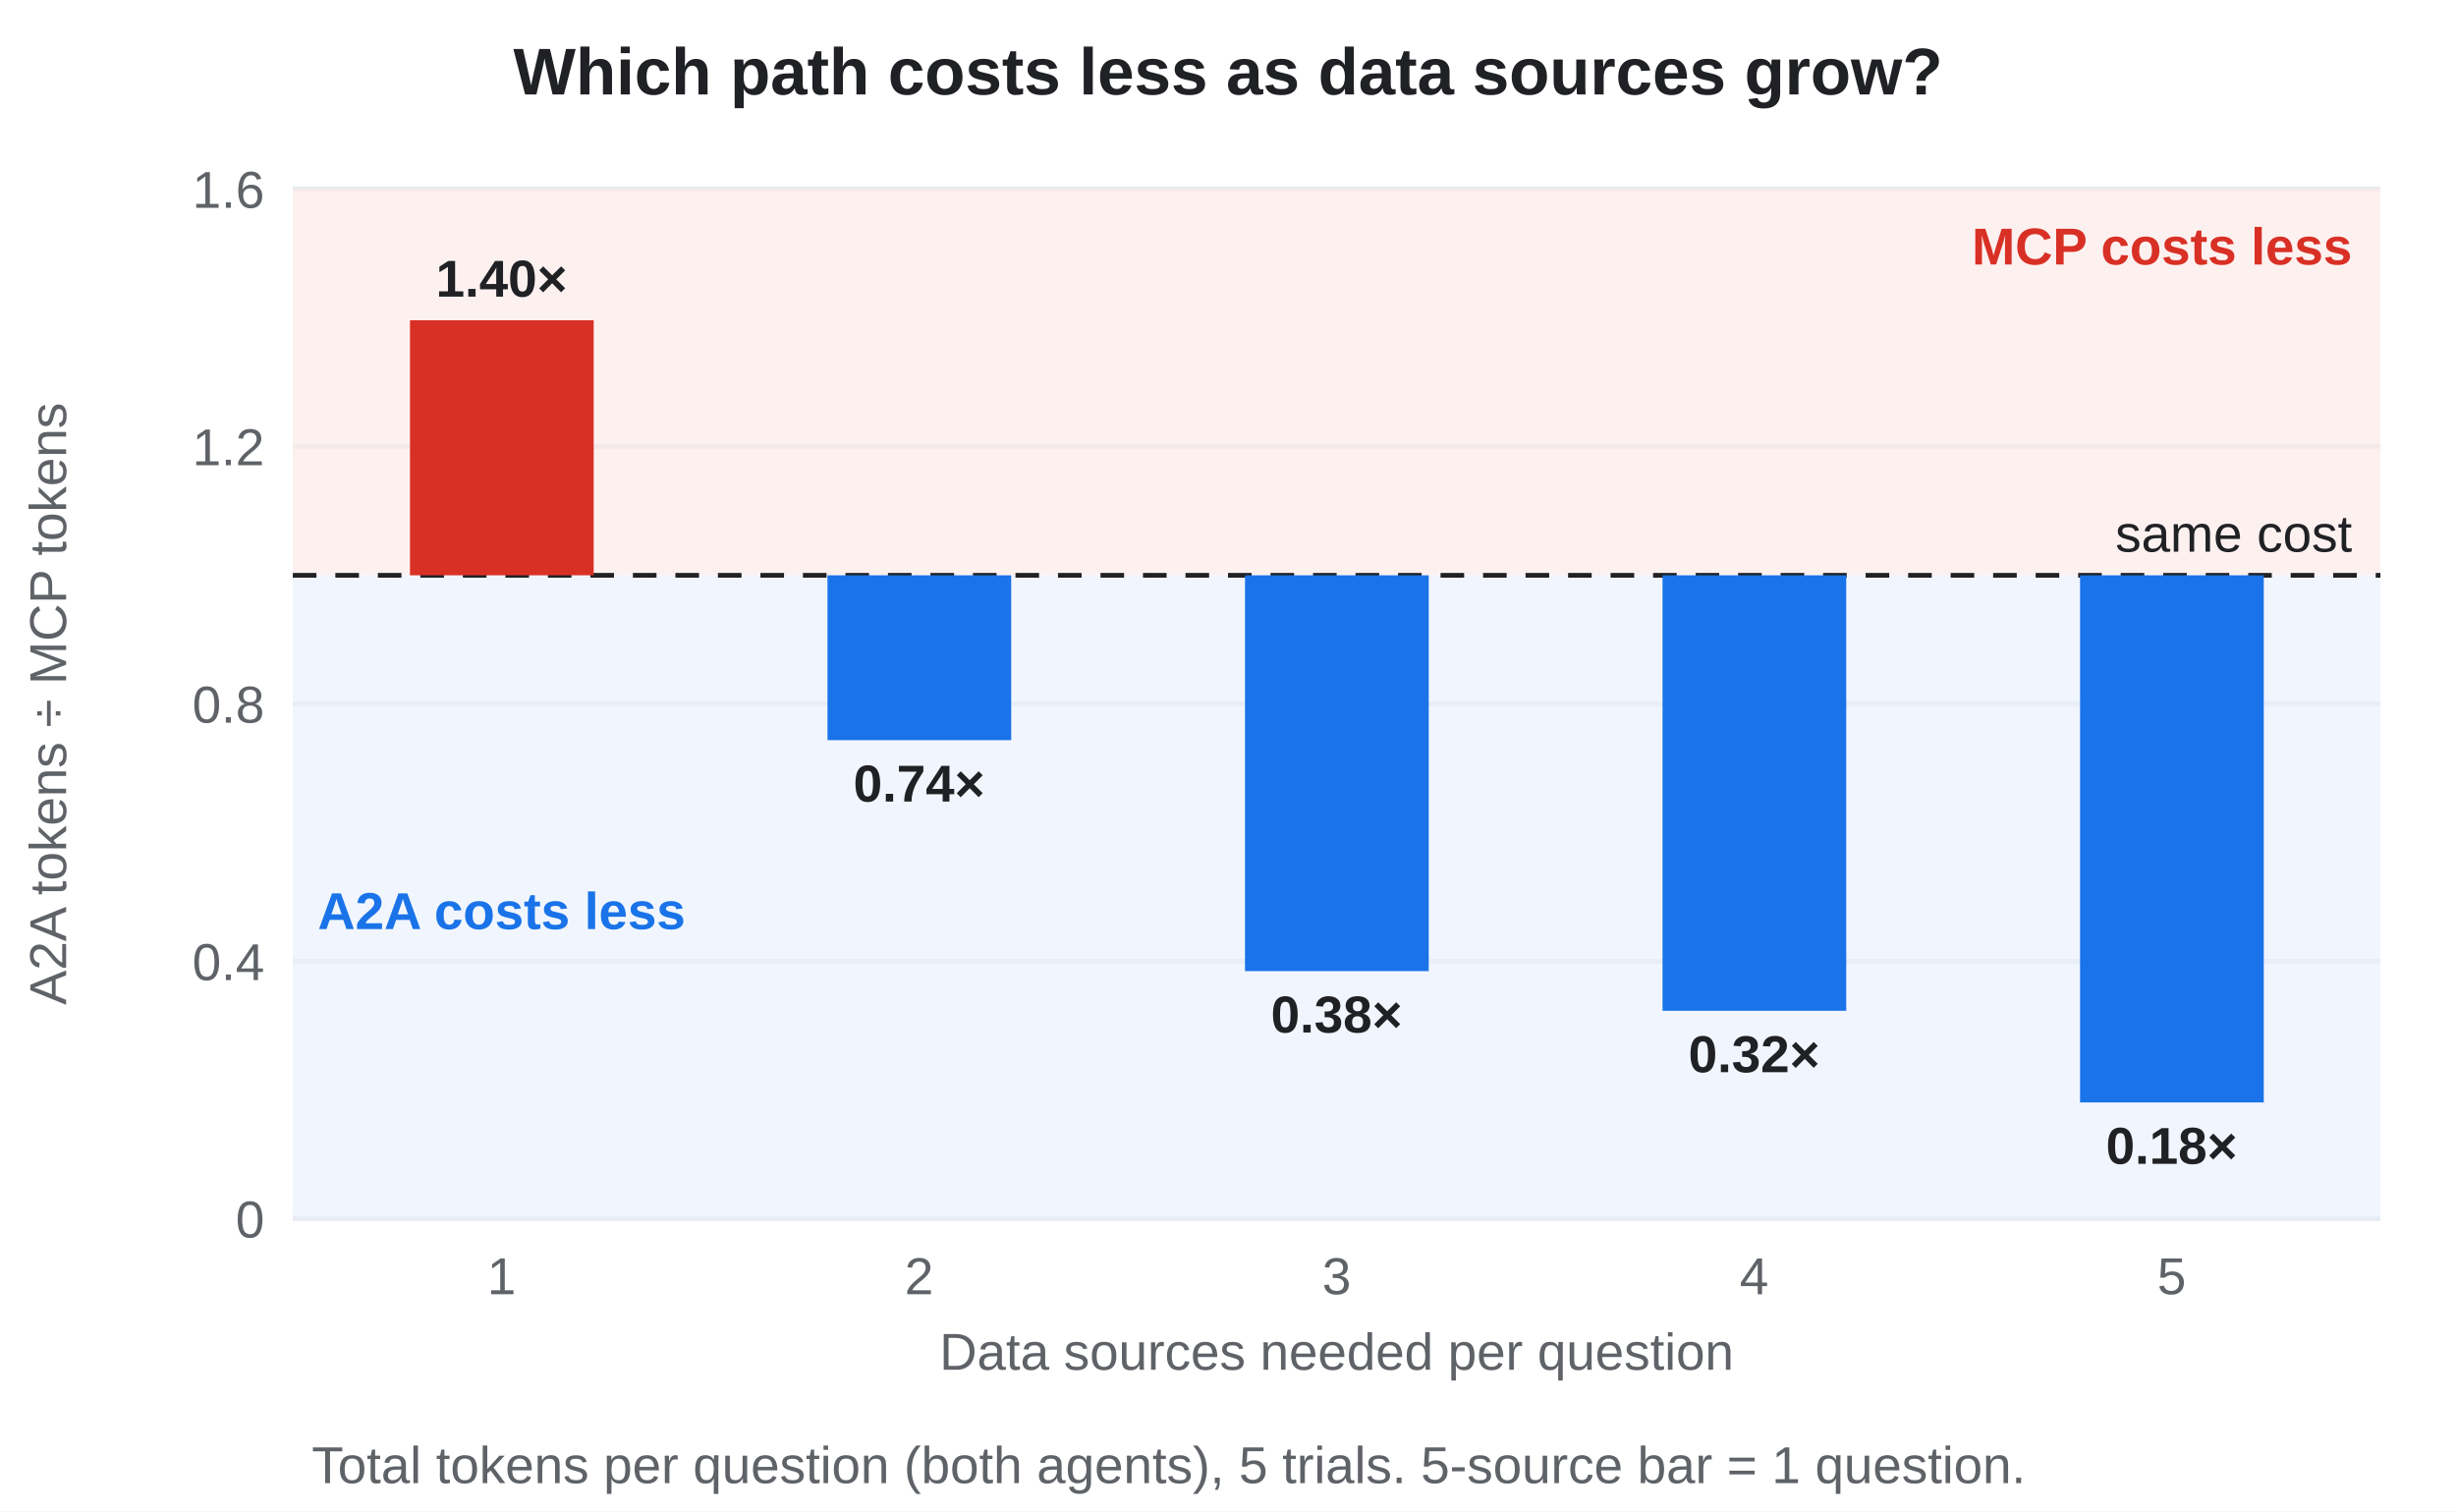
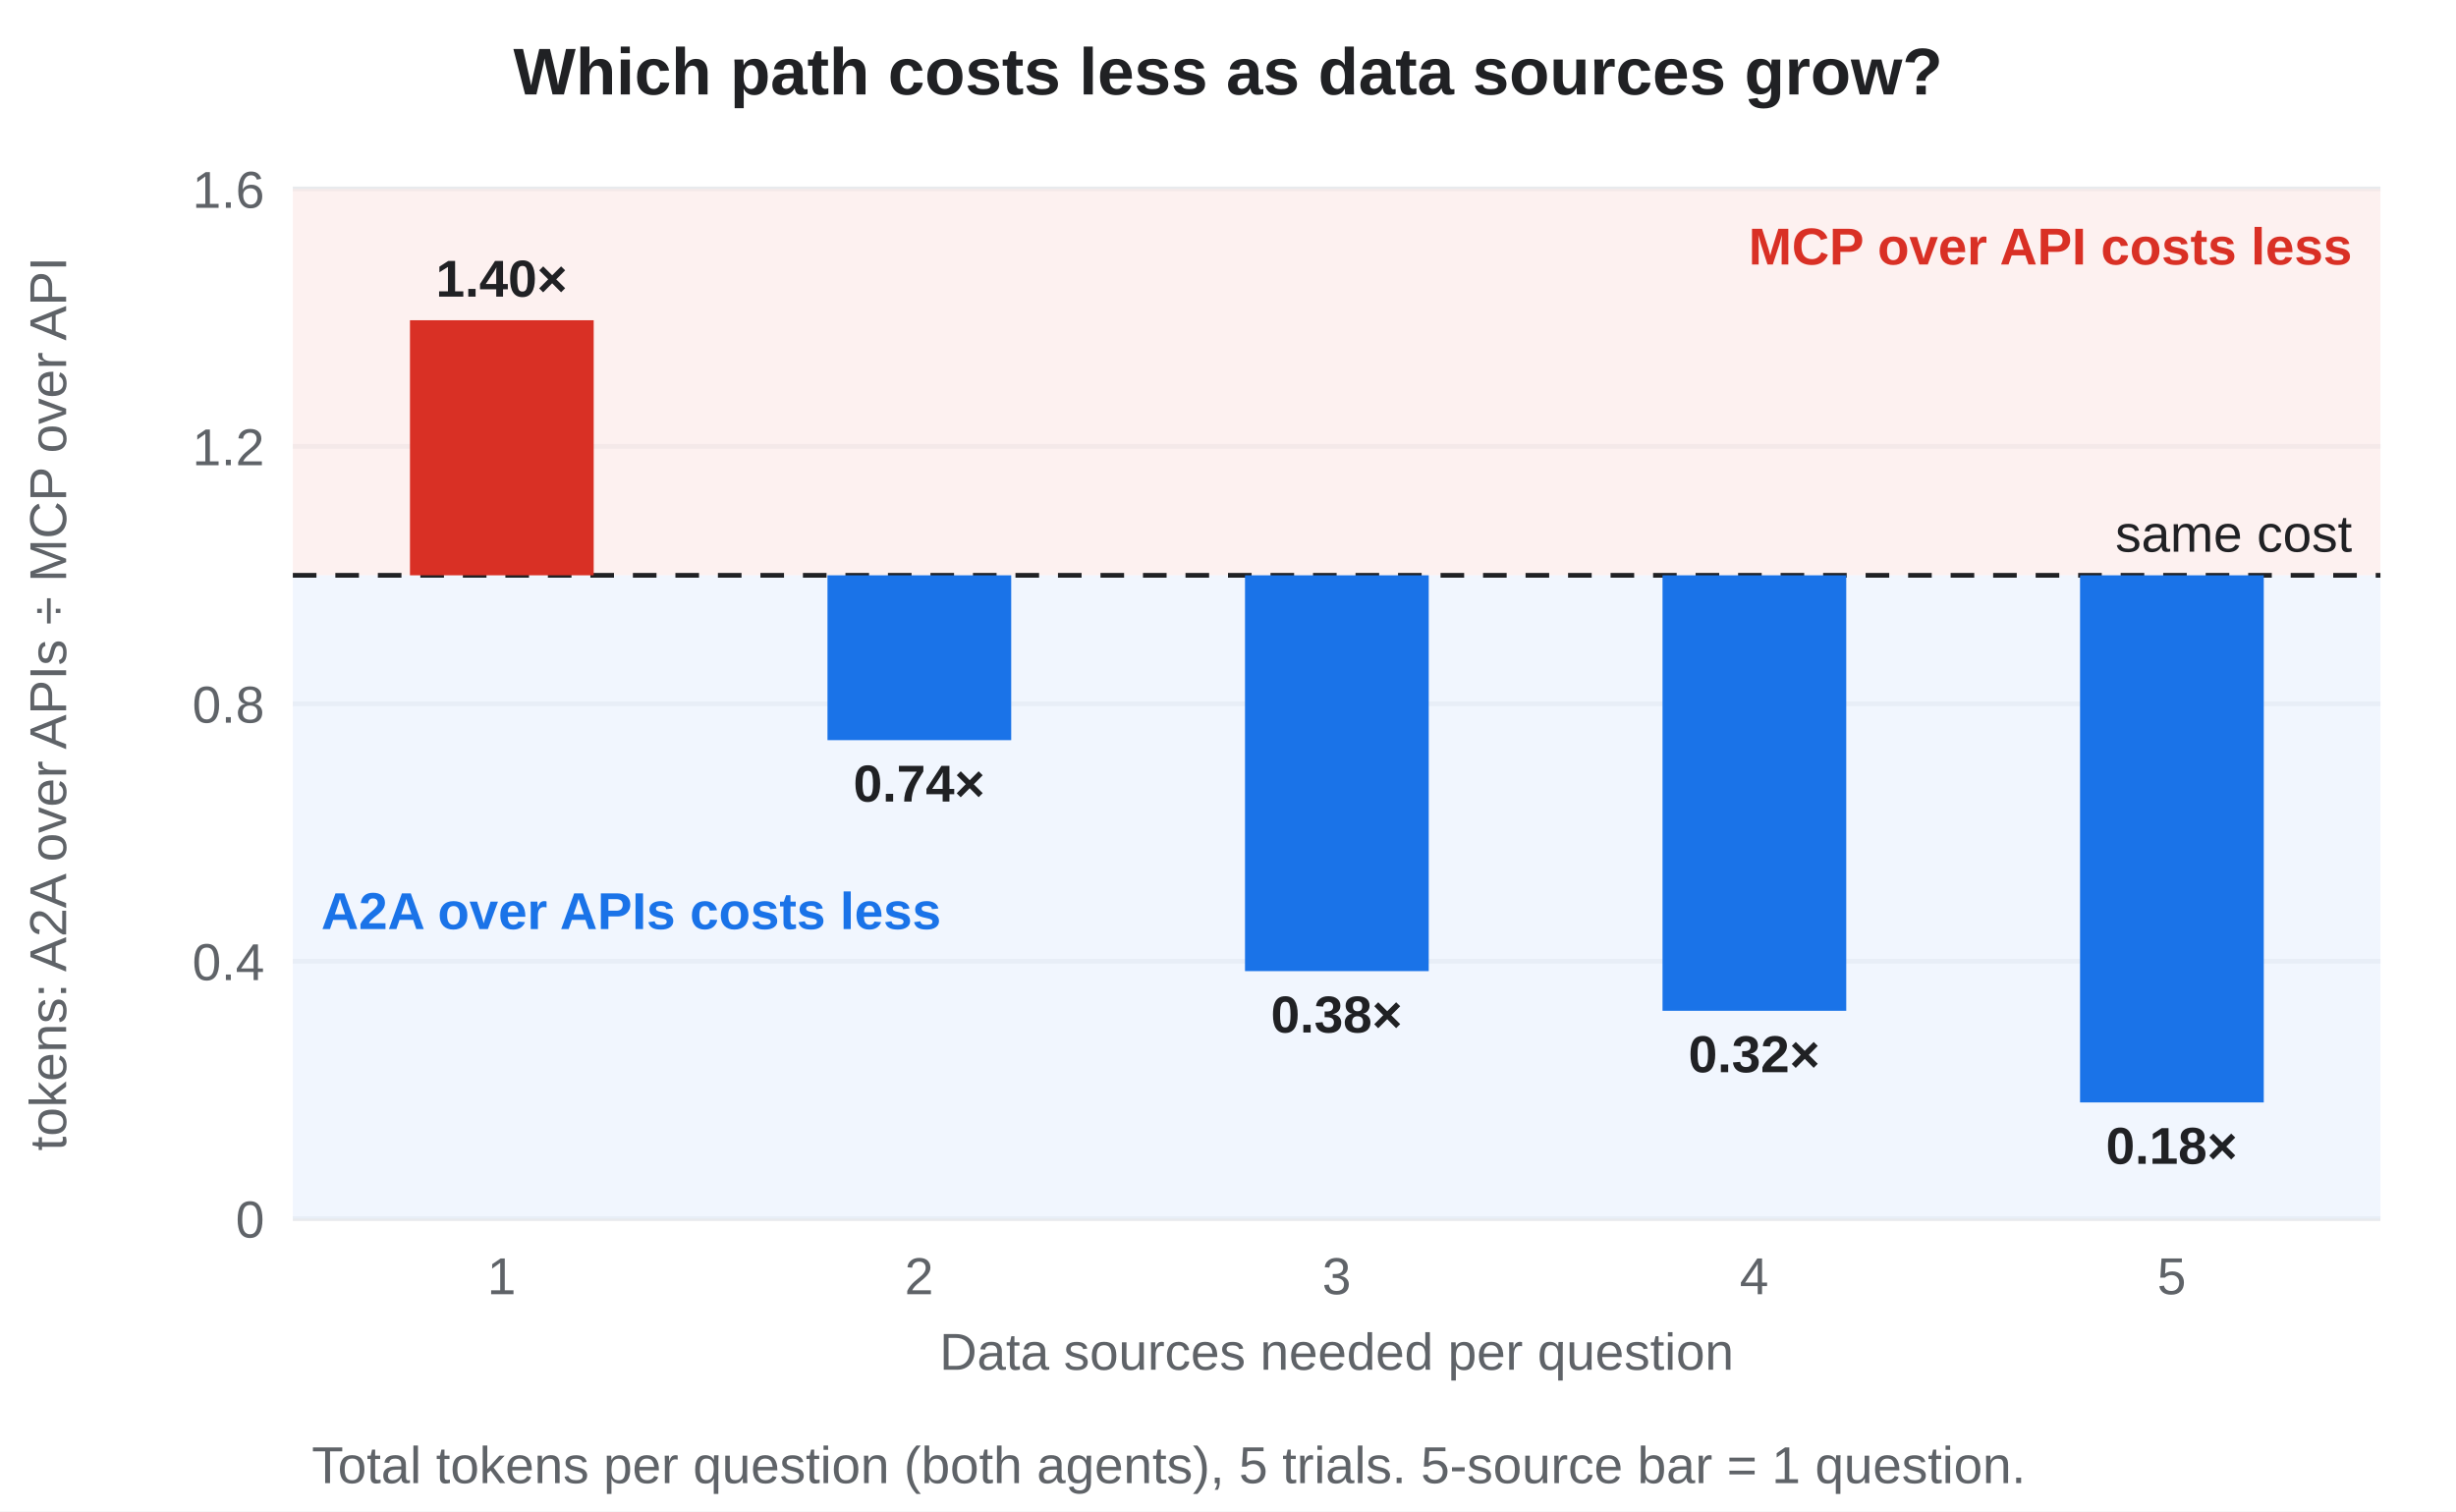
<svg xmlns="http://www.w3.org/2000/svg" viewBox="0 0 520 320" font-family="Arial,sans-serif" font-size="11">
  <rect width="520" height="320" fill="#fff" />
  <text x="260.0" y="20" text-anchor="middle" font-size="14" font-weight="bold" fill="#202124">Which path costs less as data sources grow?</text>
  <line x1="62" x2="504" y1="258.0" y2="258.0" stroke="#e8eaed" />
  <text x="56" y="262.0" text-anchor="end" fill="#5f6368">0</text>
  <line x1="62" x2="504" y1="203.5" y2="203.5" stroke="#e8eaed" />
  <text x="56" y="207.5" text-anchor="end" fill="#5f6368">0.4</text>
  <line x1="62" x2="504" y1="149.0" y2="149.0" stroke="#e8eaed" />
  <text x="56" y="153.0" text-anchor="end" fill="#5f6368">0.8</text>
  <line x1="62" x2="504" y1="94.5" y2="94.5" stroke="#e8eaed" />
  <text x="56" y="98.5" text-anchor="end" fill="#5f6368">1.2</text>
  <line x1="62" x2="504" y1="40.0" y2="40.0" stroke="#e8eaed" />
  <text x="56" y="44.0" text-anchor="end" fill="#5f6368">1.6</text>
  <text x="106.2" y="274" text-anchor="middle" fill="#5f6368">1</text>
  <text x="194.6" y="274" text-anchor="middle" fill="#5f6368">2</text>
  <text x="283.0" y="274" text-anchor="middle" fill="#5f6368">3</text>
  <text x="371.4" y="274" text-anchor="middle" fill="#5f6368">4</text>
  <text x="459.8" y="274" text-anchor="middle" fill="#5f6368">5</text>
-   <text x="14" y="149.0" transform="rotate(-90 14 149.0)" text-anchor="middle" fill="#5f6368">A2A tokens ÷ MCP tokens</text>
+   <text x="14" y="149.0" transform="rotate(-90 14 149.0)" text-anchor="middle" fill="#5f6368">tokens: A2A over APIs ÷ MCP over API</text>
  <text x="283.0" y="290" text-anchor="middle" fill="#5f6368">Data sources needed per question</text>
  <rect x="62" y="40.0" width="442" height="81.8" fill="#fce8e6" opacity=".6" />
  <rect x="62" y="121.8" width="442" height="136.2" fill="#e8f0fe" opacity=".6" />
-   <text x="498" y="56.0" text-anchor="end" font-weight="bold" fill="#d93025">MCP costs less</text>
-   <text x="106.2" y="196.7" text-anchor="middle" font-weight="bold" fill="#1a73e8">A2A costs less</text>
+   <text x="498" y="56.0" text-anchor="end" font-weight="bold" fill="#d93025">MCP over API costs less</text>
+   <text x="68" y="196.7" font-weight="bold" fill="#1a73e8">A2A over APIs costs less</text>
  <line x1="62" x2="504" y1="121.8" y2="121.8" stroke="#202124" stroke-dasharray="5,4" />
  <text x="498" y="116.8" text-anchor="end" fill="#202124">same cost</text>
  <rect x="86.8" y="67.8" width="38.9" height="54.0" fill="#d93025" />
  <text x="106.2" y="62.8" text-anchor="middle" font-weight="bold" fill="#202124">1.40×</text>
  <rect x="175.2" y="121.8" width="38.9" height="34.9" fill="#1a73e8" />
  <text x="194.6" y="169.7" text-anchor="middle" font-weight="bold" fill="#202124">0.74×</text>
  <rect x="263.6" y="121.8" width="38.9" height="83.8" fill="#1a73e8" />
  <text x="283.0" y="218.6" text-anchor="middle" font-weight="bold" fill="#202124">0.38×</text>
  <rect x="352.0" y="121.8" width="38.9" height="92.2" fill="#1a73e8" />
  <text x="371.4" y="227.0" text-anchor="middle" font-weight="bold" fill="#202124">0.32×</text>
  <rect x="440.4" y="121.8" width="38.9" height="111.6" fill="#1a73e8" />
  <text x="459.8" y="246.4" text-anchor="middle" font-weight="bold" fill="#202124">0.18×</text>
  <text x="66" y="314" fill="#5f6368">Total tokens per question (both agents), 5 trials. 5-source bar = 1 question.</text>
</svg>
